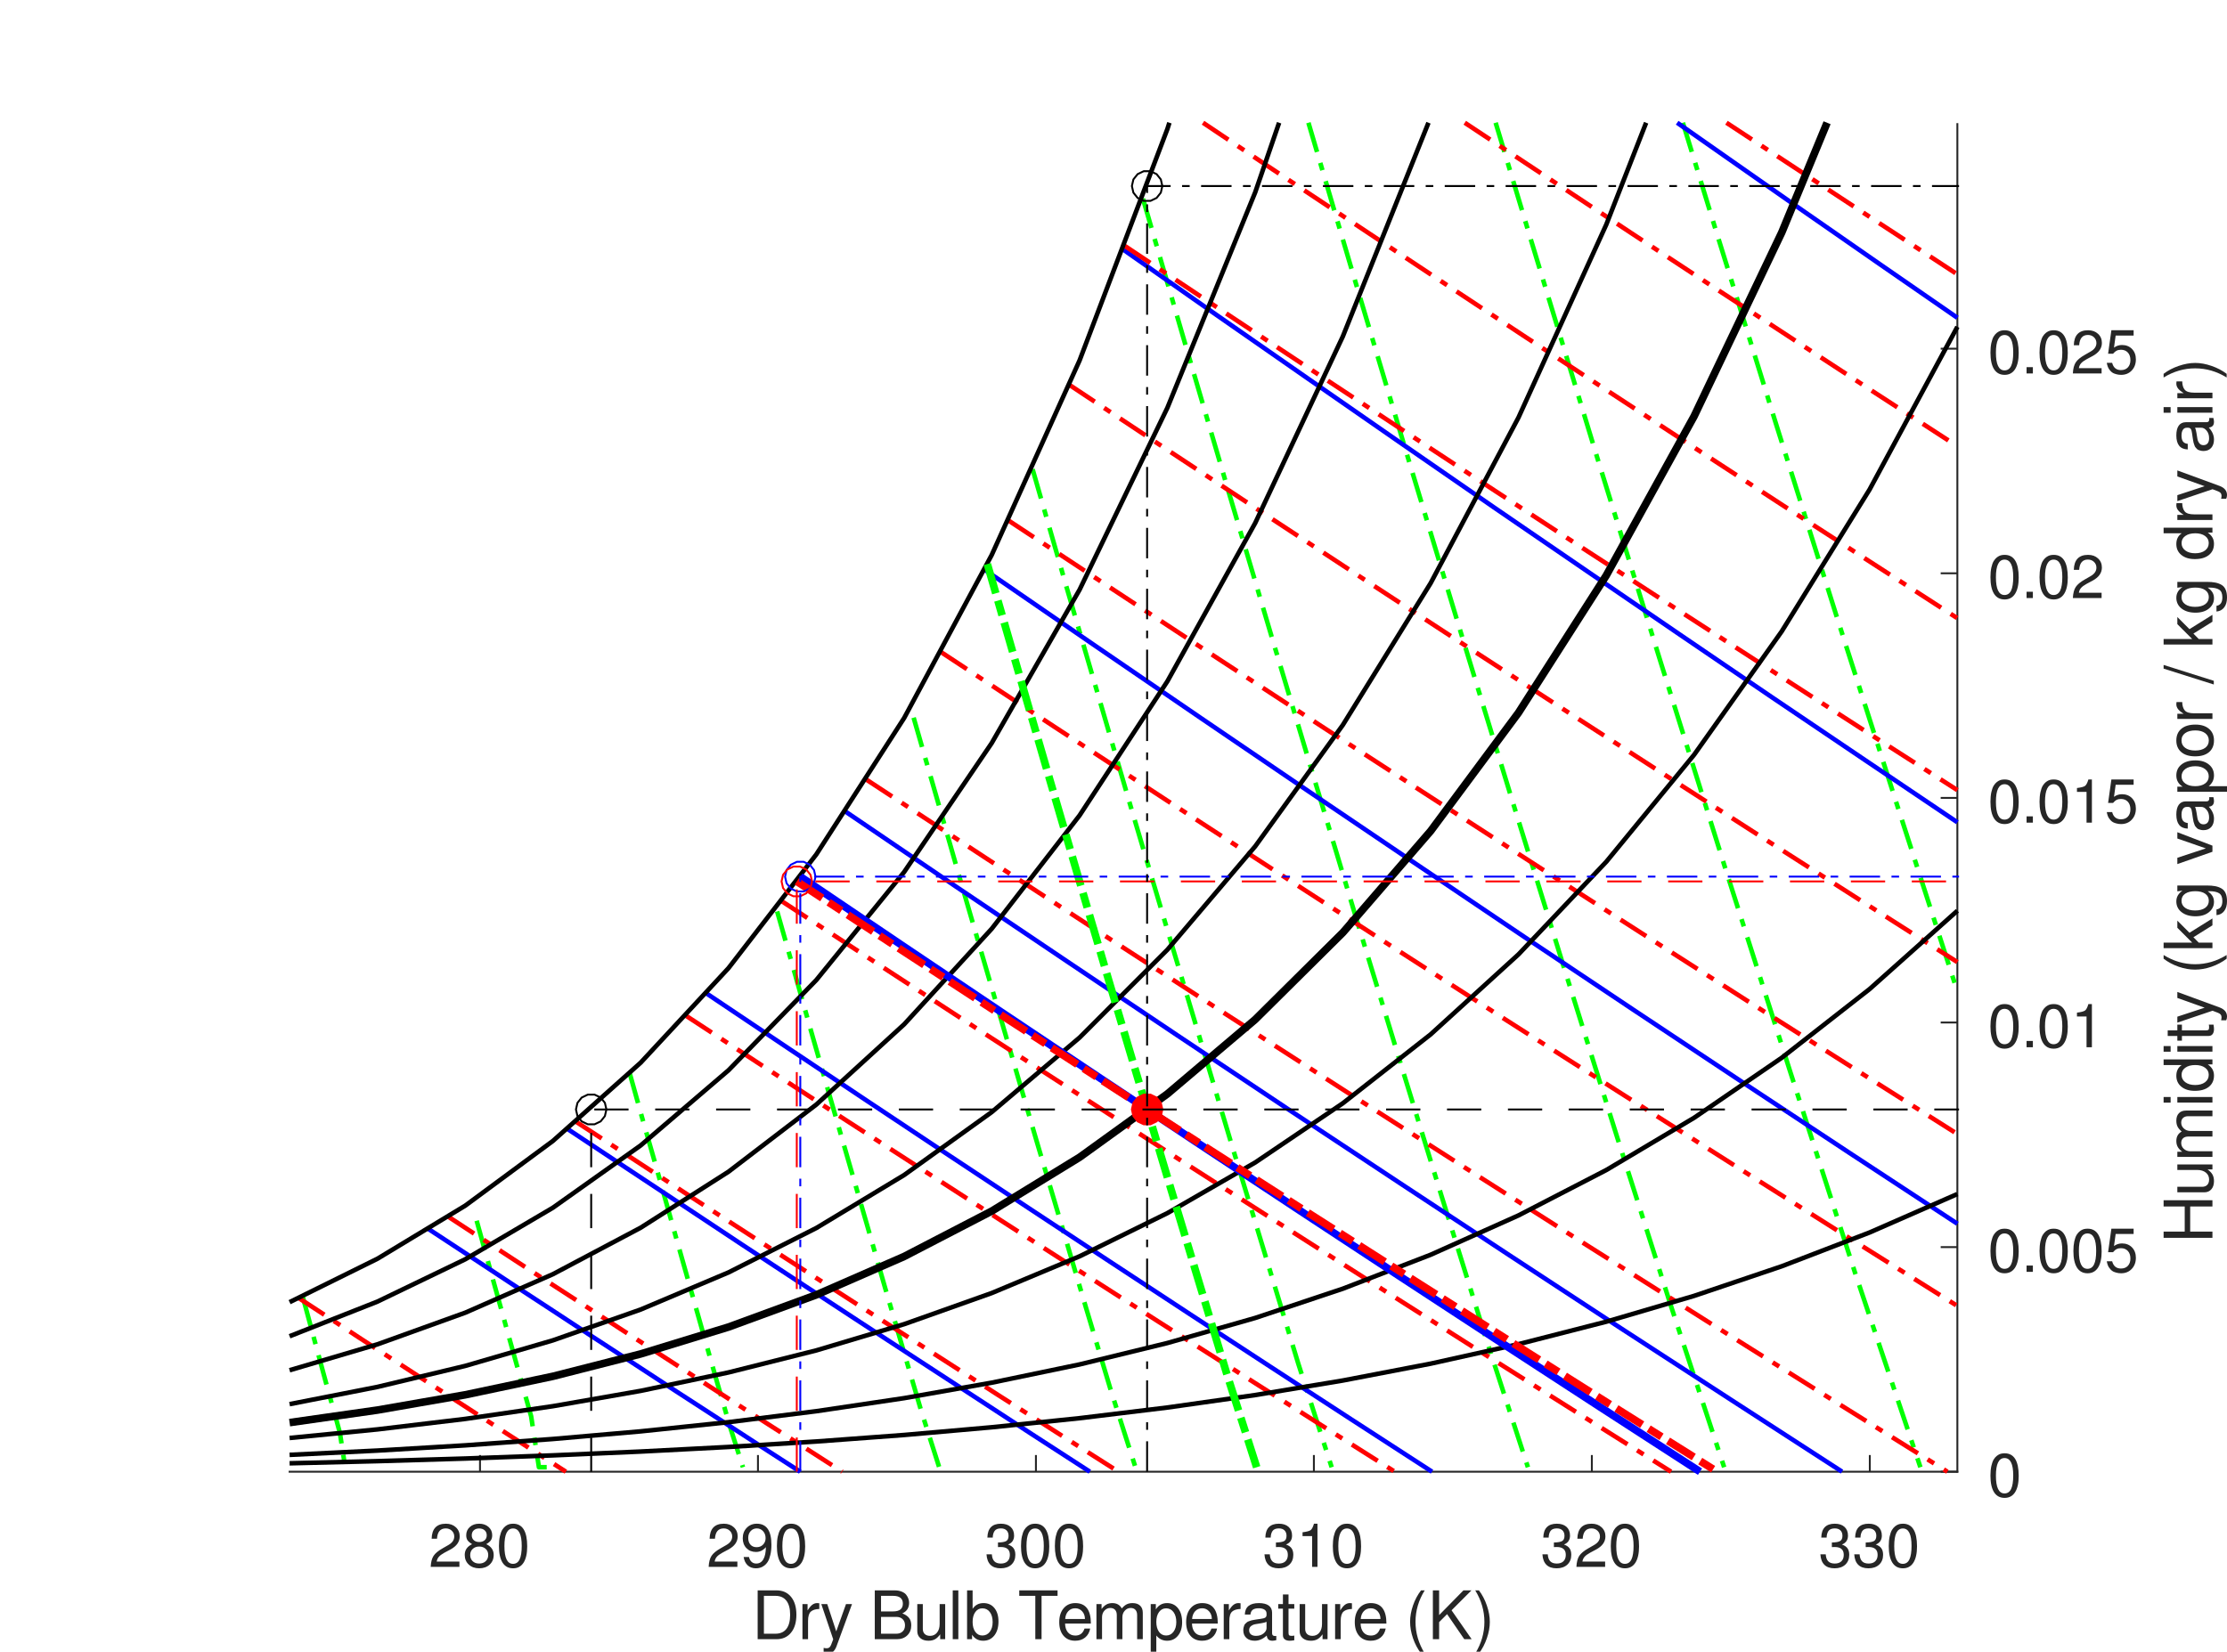
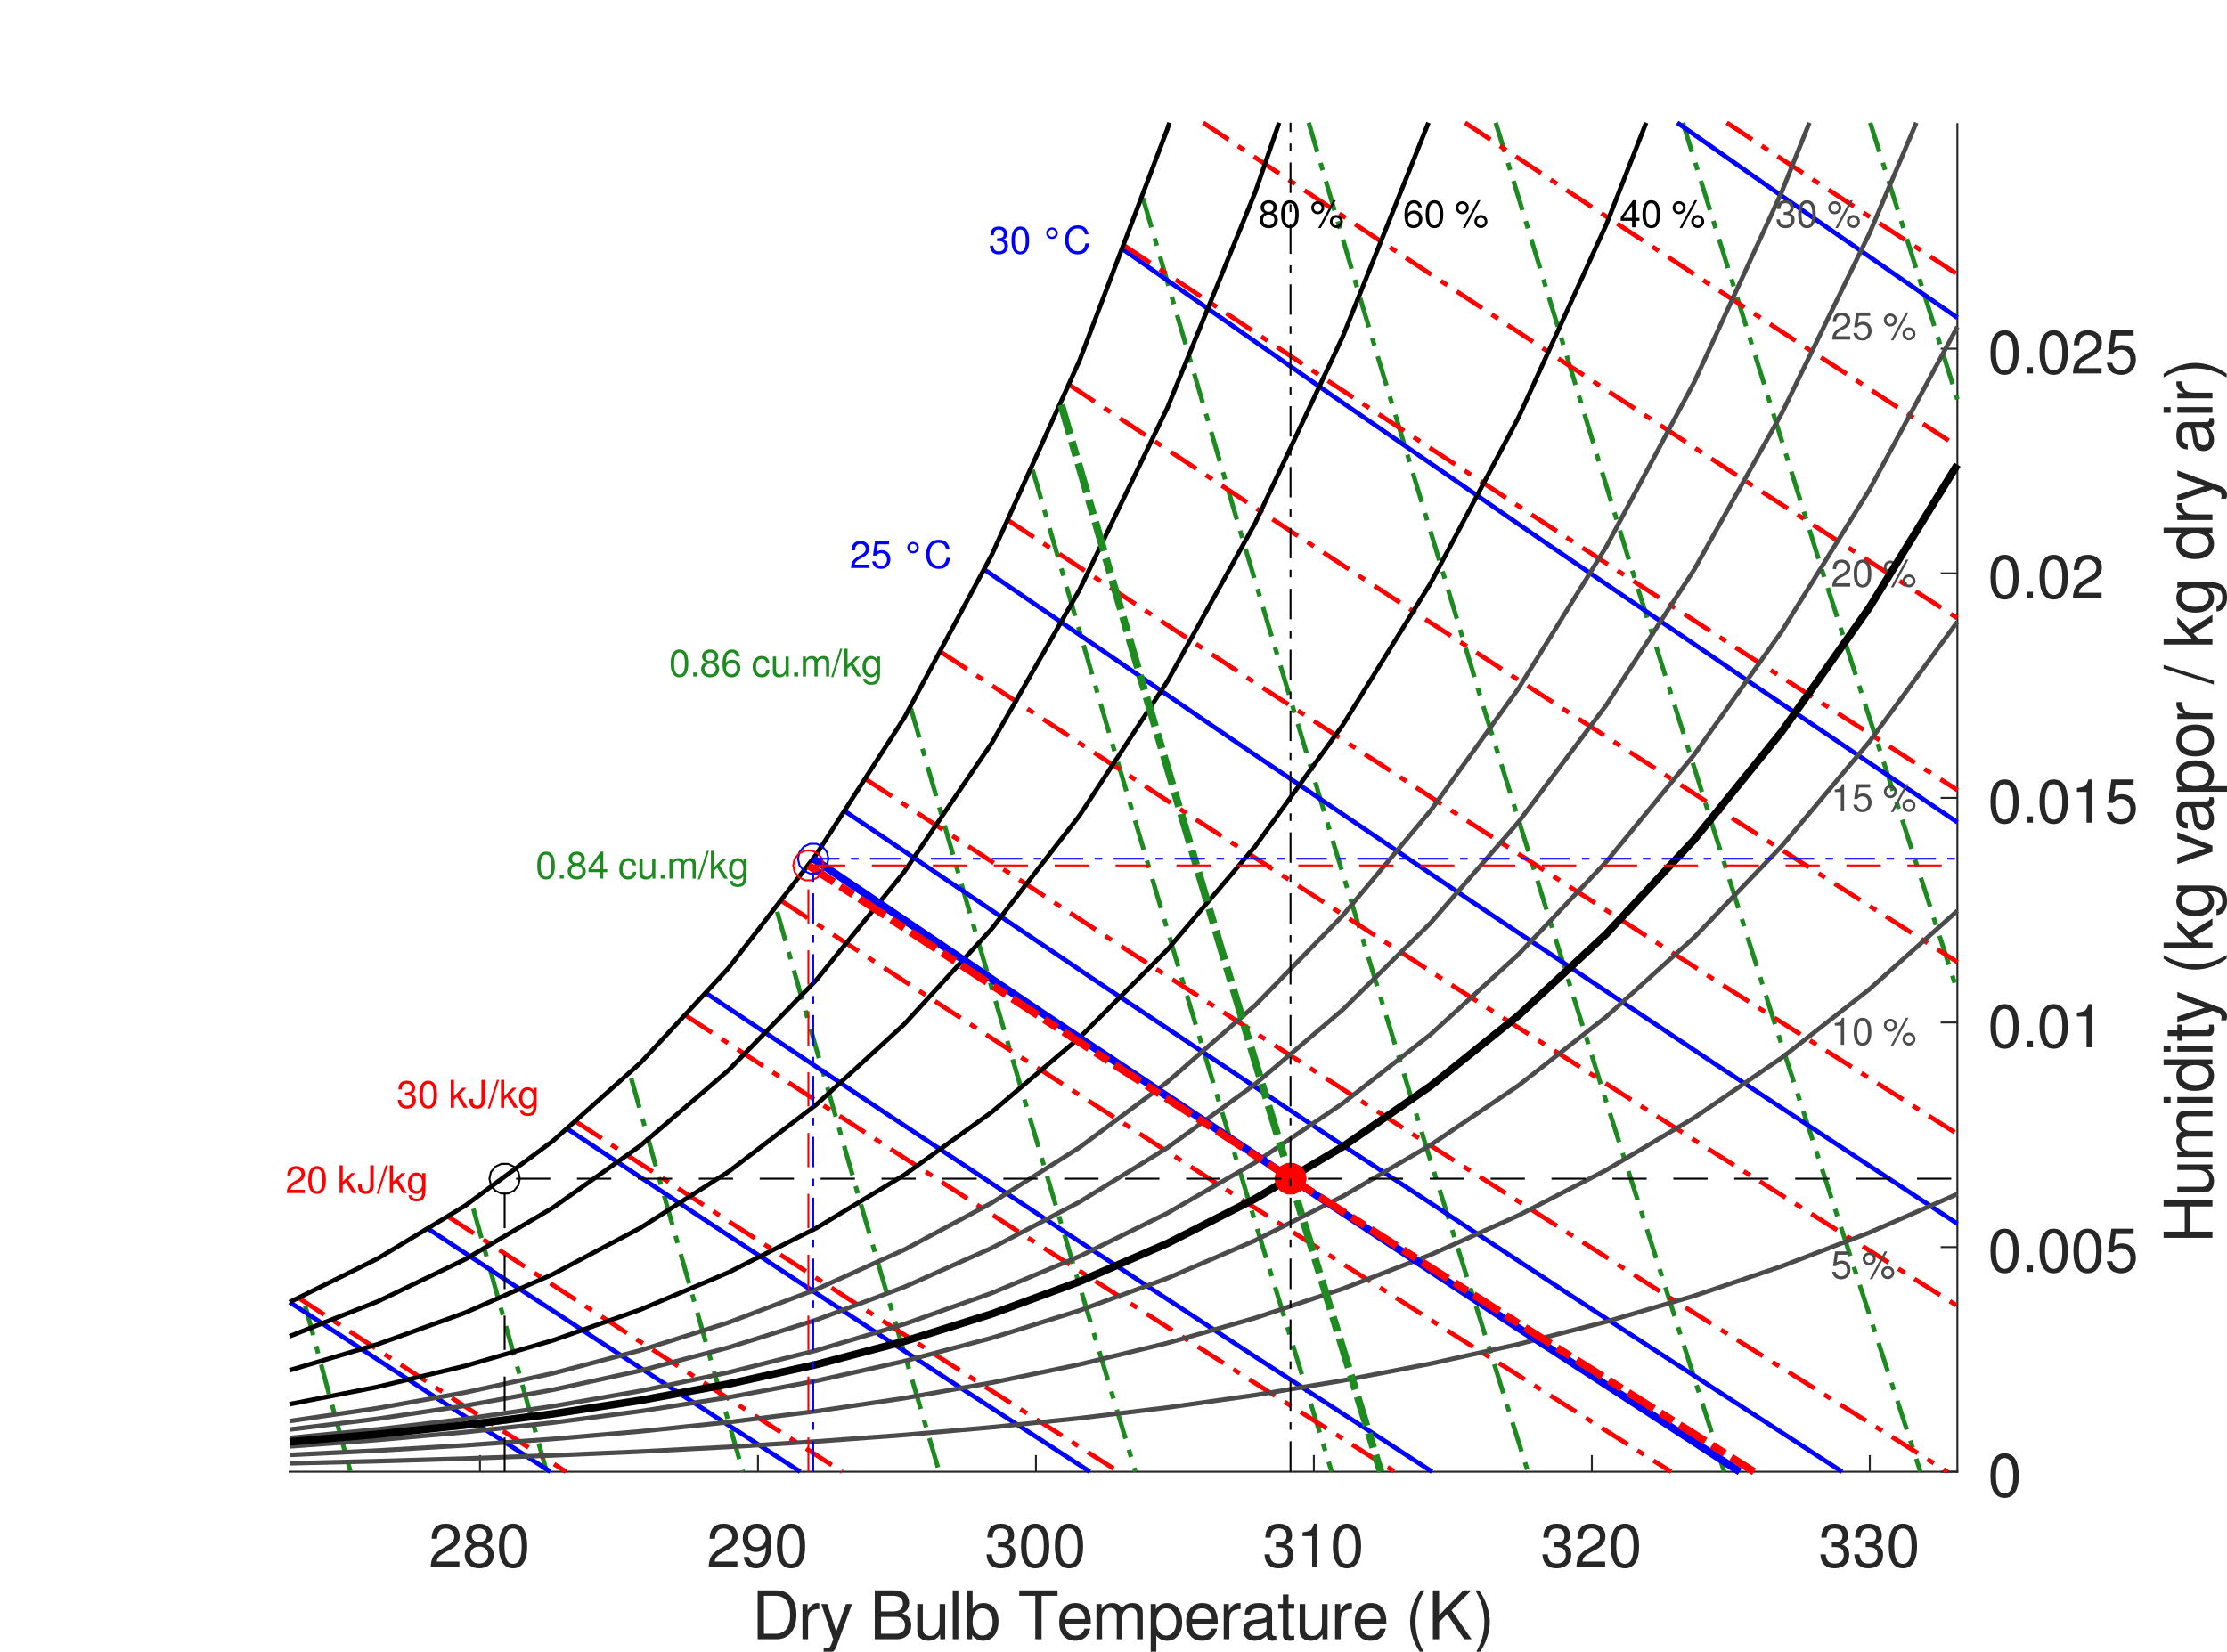
- <svg xmlns="http://www.w3.org/2000/svg" viewBox="0 0 585 434" width="585pt" height="434pt">
+ <svg xmlns="http://www.w3.org/2000/svg" height="434pt" width="585pt" viewBox="0 0 585 434">
  <defs />
  <polygon points="0,0 585,0 585,434 0,434" fill="#ffffff" />
  <g>
-     <polygon points="0,434 585,434 585,0 0,0" shape-rendering="crispEdges" fill="#ffffff" />
+     <polygon points="0,434 585,434 585,0 0,0" fill="#ffffff" shape-rendering="crispEdges" />
    <clipPath id="cp00585434">
      <polygon points="0,434 585,434 585,0 0,0" />
    </clipPath>
    <g clip-path="url(#cp00585434)">
-       <polygon points="514.172,386.701 76.072,386.701 76.072,32.602 514.172,32.602" shape-rendering="crispEdges" fill="#ffffff" />
-       <polyline points="126.089,386.701 126.089,382.318" stroke-linecap="butt" stroke-width="0.5" stroke-linejoin="miter" stroke="#262626" fill="none" />
-       <polyline points="199.106,386.701 199.106,382.318" stroke-linecap="butt" stroke-width="0.5" stroke-linejoin="miter" stroke="#262626" fill="none" />
-       <polyline points="272.122,386.701 272.122,382.318" stroke-linecap="butt" stroke-width="0.5" stroke-linejoin="miter" stroke="#262626" fill="none" />
-       <polyline points="345.139,386.701 345.139,382.318" stroke-linecap="butt" stroke-width="0.5" stroke-linejoin="miter" stroke="#262626" fill="none" />
-       <polyline points="418.156,386.701 418.156,382.318" stroke-linecap="butt" stroke-width="0.5" stroke-linejoin="miter" stroke="#262626" fill="none" />
-       <polyline points="491.172,386.701 491.172,382.318" stroke-linecap="butt" stroke-width="0.5" stroke-linejoin="miter" stroke="#262626" fill="none" />
-       <g font-weight="normal" transform="translate(112.589,411.704) rotate(-0,13.5,-13)" font-style="normal" xml:space="preserve" font-size="16" font-family="FreeSans">
+       <polygon points="514.172,386.701 76.072,386.701 76.072,32.602 514.172,32.602" fill="#ffffff" shape-rendering="crispEdges" />
+       <polyline stroke="#262626" stroke-linejoin="miter" points="126.089,386.701 126.089,382.318" stroke-linecap="butt" stroke-width="0.5" fill="none" />
+       <polyline stroke="#262626" stroke-linejoin="miter" points="199.106,386.701 199.106,382.318" stroke-linecap="butt" stroke-width="0.5" fill="none" />
+       <polyline stroke="#262626" stroke-linejoin="miter" points="272.122,386.701 272.122,382.318" stroke-linecap="butt" stroke-width="0.5" fill="none" />
+       <polyline stroke="#262626" stroke-linejoin="miter" points="345.139,386.701 345.139,382.318" stroke-linecap="butt" stroke-width="0.5" fill="none" />
+       <polyline stroke="#262626" stroke-linejoin="miter" points="418.156,386.701 418.156,382.318" stroke-linecap="butt" stroke-width="0.5" fill="none" />
+       <polyline stroke="#262626" stroke-linejoin="miter" points="491.172,386.701 491.172,382.318" stroke-linecap="butt" stroke-width="0.5" fill="none" />
+       <g font-style="normal" transform="translate(112.589,411.704) rotate(-0,13.5,-13)" font-family="FreeSans" font-weight="normal" font-size="16" xml:space="preserve">
        <text y="-0" x="0 9 18 " fill="rgb(38,38,38)">280</text>
      </g>
-       <g font-weight="normal" transform="translate(185.605,411.704) rotate(-0,13.5,-13)" font-style="normal" xml:space="preserve" font-size="16" font-family="FreeSans">
+       <g font-style="normal" transform="translate(185.605,411.704) rotate(-0,13.5,-13)" font-family="FreeSans" font-weight="normal" font-size="16" xml:space="preserve">
        <text y="-0" x="0 9 18 " fill="rgb(38,38,38)">290</text>
      </g>
-       <g font-weight="normal" transform="translate(258.622,411.704) rotate(-0,13.5,-13)" font-style="normal" xml:space="preserve" font-size="16" font-family="FreeSans">
+       <g font-style="normal" transform="translate(258.622,411.704) rotate(-0,13.5,-13)" font-family="FreeSans" font-weight="normal" font-size="16" xml:space="preserve">
        <text y="-0" x="0 9 18 " fill="rgb(38,38,38)">300</text>
      </g>
-       <g font-weight="normal" transform="translate(331.639,411.704) rotate(-0,13.5,-13)" font-style="normal" xml:space="preserve" font-size="16" font-family="FreeSans">
+       <g font-style="normal" transform="translate(331.639,411.704) rotate(-0,13.5,-13)" font-family="FreeSans" font-weight="normal" font-size="16" xml:space="preserve">
        <text y="-0" x="0 9 18 " fill="rgb(38,38,38)">310</text>
      </g>
-       <g font-weight="normal" transform="translate(404.655,411.704) rotate(-0,13.5,-13)" font-style="normal" xml:space="preserve" font-size="16" font-family="FreeSans">
+       <g font-style="normal" transform="translate(404.655,411.704) rotate(-0,13.5,-13)" font-family="FreeSans" font-weight="normal" font-size="16" xml:space="preserve">
        <text y="-0" x="0 9 18 " fill="rgb(38,38,38)">320</text>
      </g>
-       <g font-weight="normal" transform="translate(477.672,411.704) rotate(-0,13.5,-13)" font-style="normal" xml:space="preserve" font-size="16" font-family="FreeSans">
+       <g font-style="normal" transform="translate(477.672,411.704) rotate(-0,13.5,-13)" font-family="FreeSans" font-weight="normal" font-size="16" xml:space="preserve">
        <text y="-0" x="0 9 18 " fill="rgb(38,38,38)">330</text>
      </g>
-       <polyline points="514.172,386.701 509.791,386.701" stroke-linecap="butt" stroke-width="0.5" stroke-linejoin="miter" stroke="#262626" fill="none" />
-       <polyline points="514.172,327.684 509.791,327.684" stroke-linecap="butt" stroke-width="0.5" stroke-linejoin="miter" stroke="#262626" fill="none" />
-       <polyline points="514.172,268.668 509.791,268.668" stroke-linecap="butt" stroke-width="0.5" stroke-linejoin="miter" stroke="#262626" fill="none" />
-       <polyline points="514.172,209.651 509.791,209.651" stroke-linecap="butt" stroke-width="0.5" stroke-linejoin="miter" stroke="#262626" fill="none" />
-       <polyline points="514.172,150.635 509.791,150.635" stroke-linecap="butt" stroke-width="0.5" stroke-linejoin="miter" stroke="#262626" fill="none" />
-       <polyline points="514.172,91.619 509.791,91.619" stroke-linecap="butt" stroke-width="0.5" stroke-linejoin="miter" stroke="#262626" fill="none" />
-       <g font-weight="normal" transform="translate(522.174,393.201) rotate(-0,-0,-6.5)" font-style="normal" xml:space="preserve" font-size="16" font-family="FreeSans">
+       <polyline stroke="#262626" stroke-linejoin="miter" points="514.172,386.701 509.791,386.701" stroke-linecap="butt" stroke-width="0.5" fill="none" />
+       <polyline stroke="#262626" stroke-linejoin="miter" points="514.172,327.684 509.791,327.684" stroke-linecap="butt" stroke-width="0.5" fill="none" />
+       <polyline stroke="#262626" stroke-linejoin="miter" points="514.172,268.668 509.791,268.668" stroke-linecap="butt" stroke-width="0.5" fill="none" />
+       <polyline stroke="#262626" stroke-linejoin="miter" points="514.172,209.651 509.791,209.651" stroke-linecap="butt" stroke-width="0.5" fill="none" />
+       <polyline stroke="#262626" stroke-linejoin="miter" points="514.172,150.635 509.791,150.635" stroke-linecap="butt" stroke-width="0.5" fill="none" />
+       <polyline stroke="#262626" stroke-linejoin="miter" points="514.172,91.619 509.791,91.619" stroke-linecap="butt" stroke-width="0.5" fill="none" />
+       <g font-style="normal" transform="translate(522.174,393.201) rotate(-0,-0,-6.5)" font-family="FreeSans" font-weight="normal" font-size="16" xml:space="preserve">
        <text y="-0" x="0 " fill="rgb(38,38,38)">0</text>
      </g>
-       <g font-weight="normal" transform="translate(522.174,334.184) rotate(-0,-0,-6.5)" font-style="normal" xml:space="preserve" font-size="16" font-family="FreeSans">
+       <g font-style="normal" transform="translate(522.174,334.184) rotate(-0,-0,-6.5)" font-family="FreeSans" font-weight="normal" font-size="16" xml:space="preserve">
        <text y="-0" x="0 9 13 22 31 " fill="rgb(38,38,38)">0.005</text>
      </g>
-       <g font-weight="normal" transform="translate(522.174,275.168) rotate(-0,-0,-6.5)" font-style="normal" xml:space="preserve" font-size="16" font-family="FreeSans">
+       <g font-style="normal" transform="translate(522.174,275.168) rotate(-0,-0,-6.5)" font-family="FreeSans" font-weight="normal" font-size="16" xml:space="preserve">
        <text y="-0" x="0 9 13 22 " fill="rgb(38,38,38)">0.01</text>
      </g>
-       <g font-weight="normal" transform="translate(522.174,216.151) rotate(-0,-0,-6.5)" font-style="normal" xml:space="preserve" font-size="16" font-family="FreeSans">
+       <g font-style="normal" transform="translate(522.174,216.151) rotate(-0,-0,-6.5)" font-family="FreeSans" font-weight="normal" font-size="16" xml:space="preserve">
        <text y="-0" x="0 9 13 22 31 " fill="rgb(38,38,38)">0.015</text>
      </g>
-       <g font-weight="normal" transform="translate(522.174,157.135) rotate(-0,-0,-6.5)" font-style="normal" xml:space="preserve" font-size="16" font-family="FreeSans">
+       <g font-style="normal" transform="translate(522.174,157.135) rotate(-0,-0,-6.5)" font-family="FreeSans" font-weight="normal" font-size="16" xml:space="preserve">
        <text y="-0" x="0 9 13 22 " fill="rgb(38,38,38)">0.02</text>
      </g>
-       <g font-weight="normal" transform="translate(522.174,98.1187) rotate(-0,-0,-6.5)" font-style="normal" xml:space="preserve" font-size="16" font-family="FreeSans">
+       <g font-style="normal" transform="translate(522.174,98.1187) rotate(-0,-0,-6.5)" font-family="FreeSans" font-weight="normal" font-size="16" xml:space="preserve">
        <text y="-0" x="0 9 13 22 31 " fill="rgb(38,38,38)">0.025</text>
      </g>
-       <polyline points="514.172,386.701 76.072,386.701" stroke-linecap="square" stroke-width="0.5" stroke-linejoin="miter" stroke="#262626" stroke-dasharray="16,0" fill="none" />
-       <polyline points="514.172,386.701 514.172,32.602" stroke-linecap="square" stroke-width="0.5" stroke-linejoin="miter" stroke="#262626" stroke-dasharray="16,0" fill="none" />
-       <g font-weight="normal" transform="translate(197.622,434.704) rotate(-0,97.5,-18)" font-style="normal" xml:space="preserve" font-size="17.6" font-family="FreeSans">
+       <polyline stroke="#262626" stroke-linejoin="miter" stroke-dasharray="16,0" points="514.172,386.701 76.072,386.701" stroke-linecap="square" stroke-width="0.5" fill="none" />
+       <polyline stroke="#262626" stroke-linejoin="miter" stroke-dasharray="16,0" points="514.172,386.701 514.172,32.602" stroke-linecap="square" stroke-width="0.5" fill="none" />
+       <g font-style="normal" transform="translate(197.622,434.704) rotate(-0,97.5,-18)" font-family="FreeSans" font-weight="normal" font-size="17.6" xml:space="preserve">
        <text y="-4" x="0 12 18 26 30 42 51 55 65 69 80 89 103 113 122 128 138 143 152 158 167 171 177 189 " fill="rgb(38,38,38)">Dry Bulb Temperature (K)</text>
      </g>
-       <g font-weight="normal" transform="translate(450.174,227.651) rotate(-90,117,-18)" font-style="normal" xml:space="preserve" font-size="17.6" font-family="FreeSans">
+       <g font-style="normal" transform="translate(450.174,227.651) rotate(-90,117,-18)" font-family="FreeSans" font-weight="normal" font-size="17.6" xml:space="preserve">
        <text y="-4" x="0 13 22 36 40 50 54 59 67 71 77 86 96 100 109 119 129 138 144 148 153 157 166 176 180 190 196 204 208 218 222 228 " fill="rgb(38,38,38)">Humidity (kg vapor / kg dry air)</text>
      </g>
-       <polyline points="79.504,340.621 80.891,345.769 82.279,350.911 83.666,356.045 85.053,361.172 86.441,366.292 87.901,371.405 89.288,376.51 90.676,385.52 92.063,385.52" stroke-linecap="butt" stroke-width="1.2" stroke-linejoin="round" stroke="#00ff00" stroke-dasharray="8,3,2,3" fill="none" />
-       <polyline points="125.213,320.752 127.257,328.139 129.302,335.51 131.346,342.867 133.391,350.208 135.435,357.536 137.479,364.849 139.524,372.147 141.568,385.52 143.613,385.52" stroke-linecap="butt" stroke-width="1.2" stroke-linejoin="round" stroke="#00ff00" stroke-dasharray="8,3,2,3" fill="none" />
-       <polyline points="165.445,282.115 168.731,293.882 172.089,305.613 175.375,317.307 178.661,328.962 181.947,340.583 185.232,352.167 188.518,363.714 191.877,375.225 195.163,385.52" stroke-linecap="butt" stroke-width="1.2" stroke-linejoin="round" stroke="#00ff00" stroke-dasharray="8,3,2,3" fill="none" />
-       <polyline points="204.144,239.478 208.89,256.133 213.563,272.702 218.309,289.204 223.055,305.633 227.801,321.989 232.474,338.274 237.22,354.487 241.966,370.629 246.712,385.52" stroke-linecap="butt" stroke-width="1.2" stroke-linejoin="round" stroke="#00ff00" stroke-dasharray="8,3,2,3" fill="none" />
-       <polyline points="239.995,188.571 246.493,211.115 252.919,233.518 259.417,255.79 265.916,277.933 272.341,299.944 278.84,321.825 285.265,343.577 291.764,365.202 298.262,385.52" stroke-linecap="butt" stroke-width="1.2" stroke-linejoin="round" stroke="#00ff00" stroke-dasharray="8,3,2,3" fill="none" />
-       <polyline points="271.246,123.287 279.935,153.48 288.697,183.436 297.386,213.169 306.148,242.653 314.91,271.915 323.599,300.946 332.361,329.752 341.05,358.336 349.812,385.52" stroke-linecap="butt" stroke-width="1.2" stroke-linejoin="round" stroke="#00ff00" stroke-dasharray="8,3,2,3" fill="none" />
-       <polyline points="300.234,52.208 311.478,90.875 322.723,129.153 333.967,167.042 345.212,204.564 356.384,241.709 367.628,278.49 378.873,314.913 390.117,350.981 401.362,385.52" stroke-linecap="butt" stroke-width="1.2" stroke-linejoin="round" stroke="#00ff00" stroke-dasharray="8,3,2,3" fill="none" />
-       <polyline points="343.705,32.248 354.704,69.558 368.723,116.535 382.742,162.934 396.762,208.766 410.781,254.055 424.8,298.8 438.892,343.012 452.912,385.52" stroke-linecap="butt" stroke-width="1.2" stroke-linejoin="round" stroke="#00ff00" stroke-dasharray="8,3,2,3" fill="none" />
-       <polyline points="392.883,32.248 402.165,63.067 419.178,118.979 436.264,174.076 453.277,228.371 470.363,281.904 487.375,334.673 504.461,385.52" stroke-linecap="butt" stroke-width="1.2" stroke-linejoin="round" stroke="#00ff00" stroke-dasharray="8,3,2,3" fill="none" />
-       <polyline points="442.064,32.248 450.721,60.493 466.566,111.484 482.41,161.813 498.328,211.481 514.172,260.5" stroke-linecap="butt" stroke-width="1.2" stroke-linejoin="round" stroke="#00ff00" stroke-dasharray="8,3,2,3" fill="none" />
-       <polyline points="112.581,322.94 123.46,330.087 134.267,337.219 145.146,344.334 155.953,351.435 166.832,358.519 177.639,365.588 188.518,372.64 199.325,379.678 210.204,386.7" stroke-linecap="butt" stroke-width="1.2" stroke-linejoin="round" stroke="#0000ff" fill="none" />
-       <polyline points="149.089,296.64 164.35,306.772 179.61,316.872 194.798,326.942 210.058,336.978 225.318,346.985 240.579,356.96 255.839,366.903 271.027,376.817 286.288,386.699" stroke-linecap="butt" stroke-width="1.2" stroke-linejoin="round" stroke="#0000ff" fill="none" />
-       <polyline points="185.597,261.031 206.772,275.233 227.947,289.378 249.122,303.461 270.297,317.484 291.472,331.446 312.646,345.348 333.821,359.189 354.996,372.972 376.171,386.695" stroke-linecap="butt" stroke-width="1.2" stroke-linejoin="round" stroke="#0000ff" fill="none" />
-       <polyline points="222.106,213.251 251.166,232.987 280.3,252.604 309.361,272.099 338.421,291.481 367.555,310.748 396.616,329.9 425.676,348.94 454.81,367.866 483.871,386.682" stroke-linecap="butt" stroke-width="1.2" stroke-linejoin="round" stroke="#0000ff" fill="none" />
-       <polyline points="258.614,149.679 287.018,169.225 315.421,188.653 343.825,207.975 372.228,227.179 400.559,246.277 428.962,265.257 457.365,284.124 485.769,302.887 514.172,321.541" stroke-linecap="butt" stroke-width="1.2" stroke-linejoin="round" stroke="#0000ff" fill="none" />
-       <polyline points="295.122,65.616 319.437,82.672 343.825,99.645 368.139,116.524 392.454,133.331 416.841,150.033 441.156,166.664 465.471,183.212 489.858,199.678 514.172,216.061" stroke-linecap="butt" stroke-width="1.2" stroke-linejoin="round" stroke="#0000ff" fill="none" />
-       <polyline points="440.564,32.248 453.35,41.207 473.575,55.359 493.874,69.464 514.172,83.498" stroke-linecap="butt" stroke-width="1.2" stroke-linejoin="round" stroke="#0000ff" fill="none" />
-       <polyline points="78.482,341.071 86.295,346.174 94.034,351.268 101.847,356.354 109.66,361.432 117.473,366.502 125.286,371.563 133.026,376.617 140.838,381.663 148.651,386.701" stroke-linecap="butt" stroke-width="1.2" stroke-linejoin="round" stroke="#ff0000" stroke-dasharray="8,3,2,3" fill="none" />
-       <polyline points="117.838,319.742 129.302,327.251 140.765,334.743 152.302,342.216 163.766,349.674 175.302,357.113 186.766,364.536 198.229,371.942 209.766,379.329 221.23,386.701" stroke-linecap="butt" stroke-width="1.2" stroke-linejoin="round" stroke="#ff0000" stroke-dasharray="8,3,2,3" fill="none" />
-       <polyline points="151.353,294.765 167.197,305.11 182.969,315.423 198.813,325.702 214.658,335.95 230.503,346.165 246.347,356.347 262.119,366.497 277.964,376.615 293.808,386.701" stroke-linecap="butt" stroke-width="1.2" stroke-linejoin="round" stroke="#ff0000" stroke-dasharray="8,3,2,3" fill="none" />
-       <polyline points="180.267,266.933 200.931,280.462 221.595,293.935 242.332,307.352 262.995,320.713 283.659,334.019 304.323,347.272 325.059,360.468 345.723,373.611 366.387,386.701" stroke-linecap="butt" stroke-width="1.2" stroke-linejoin="round" stroke="#ff0000" stroke-dasharray="8,3,2,3" fill="none" />
-       <polyline points="205.385,236.811 231.379,253.807 257.3,270.723 283.294,287.548 309.215,304.288 335.209,320.94 361.13,337.507 387.05,353.989 413.044,370.386 438.965,386.701" stroke-linecap="butt" stroke-width="1.2" stroke-linejoin="round" stroke="#ff0000" stroke-dasharray="8,3,2,3" fill="none" />
-       <polyline points="227.655,204.895 259.198,225.609 290.741,246.194 322.285,266.638 353.828,286.963 385.371,307.158 416.914,327.23 448.457,347.176 480.001,367 511.544,386.701" stroke-linecap="butt" stroke-width="1.2" stroke-linejoin="round" stroke="#ff0000" stroke-dasharray="8,3,2,3" fill="none" />
-       <polyline points="247.297,171.409 276.941,190.943 306.586,210.36 336.231,229.67 365.876,248.862 395.52,267.936 425.238,286.904 454.883,305.762 484.528,324.509 514.172,343.149" stroke-linecap="butt" stroke-width="1.2" stroke-linejoin="round" stroke="#ff0000" stroke-dasharray="8,3,2,3" fill="none" />
-       <polyline points="264.894,136.754 292.64,155.061 320.313,173.274 347.987,191.38 375.733,209.392 403.406,227.297 431.079,245.108 458.753,262.825 486.499,280.445 514.172,297.971" stroke-linecap="butt" stroke-width="1.2" stroke-linejoin="round" stroke="#ff0000" stroke-dasharray="8,3,2,3" fill="none" />
-       <polyline points="280.884,101.109 306.805,118.306 332.726,135.421 358.647,152.453 384.568,169.391 410.489,186.234 436.41,203.006 462.331,219.684 488.252,236.28 514.172,252.792" stroke-linecap="butt" stroke-width="1.2" stroke-linejoin="round" stroke="#ff0000" stroke-dasharray="8,3,2,3" fill="none" />
-       <polyline points="295.488,64.636 319.802,80.831 344.117,96.942 368.431,112.983 392.673,128.941 416.987,144.828 441.302,160.632 465.616,176.366 489.858,192.029 514.172,207.609" stroke-linecap="butt" stroke-width="1.2" stroke-linejoin="round" stroke="#ff0000" stroke-dasharray="8,3,2,3" fill="none" />
-       <polyline points="316.018,32.248 331.704,42.765 354.558,57.956 377.339,73.088 400.12,88.149 422.975,103.139 445.756,118.058 468.537,132.918 491.391,147.708 514.172,162.438" stroke-linecap="butt" stroke-width="1.2" stroke-linejoin="round" stroke="#ff0000" stroke-dasharray="8,3,2,3" fill="none" />
-       <polyline points="384.775,32.248 385.517,32.744 406.984,46.979 428.378,61.154 449.845,75.271 471.312,89.329 492.706,103.316 514.172,117.255" stroke-linecap="butt" stroke-width="1.2" stroke-linejoin="round" stroke="#ff0000" stroke-dasharray="8,3,2,3" fill="none" />
-       <polyline points="453.517,32.248 453.642,32.331 473.868,45.633 494.02,58.876 514.172,72.084" stroke-linecap="butt" stroke-width="1.2" stroke-linejoin="round" stroke="#ff0000" stroke-dasharray="8,3,2,3" fill="none" />
-       <polyline points="76.072,384.486 99.146,383.923 122.219,383.236 145.219,382.404 168.292,381.4 191.366,380.196 214.439,378.757 237.512,377.046 260.513,375.02 283.586,372.633 306.659,369.83 329.733,366.554 352.733,362.736 375.806,358.307 398.879,353.183 421.952,347.278 445.026,340.493 468.026,332.721 491.099,323.845 514.172,313.736" stroke-linecap="butt" stroke-width="1.2" stroke-linejoin="round" stroke="#000000" fill="none" />
-       <polyline points="76.072,382.27 99.146,381.143 122.219,379.769 145.219,378.103 168.292,376.092 191.366,373.679 214.439,370.796 237.512,367.366 260.513,363.303 283.586,358.511 306.659,352.883 329.733,346.296 352.733,338.615 375.806,329.692 398.879,319.358 421.952,307.43 445.026,293.699 468.026,277.94 491.099,259.898 514.172,239.301" stroke-linecap="butt" stroke-width="1.2" stroke-linejoin="round" stroke="#000000" fill="none" />
-       <polyline points="76.072,377.833 99.146,375.576 122.219,372.823 145.219,369.484 168.292,365.453 191.366,360.612 214.439,354.821 237.512,347.928 260.513,339.755 283.586,330.104 306.659,318.751 329.733,305.443 352.733,289.896 375.806,271.791 398.879,250.774 421.952,226.424 445.026,198.308 468.026,165.909 491.099,128.646 514.172,85.871" stroke-linecap="butt" stroke-width="1.2" stroke-linejoin="round" stroke="#000000" fill="none" />
-       <polyline points="76.072,368.945 99.146,364.418 122.219,358.894 145.219,352.188 168.292,344.084 191.366,334.336 214.439,322.664 237.512,308.743 260.513,292.205 283.586,272.629 306.659,249.535 329.733,222.364 352.733,190.507 375.806,153.232 398.879,109.713 421.952,58.995 432.414,32.248" stroke-linecap="butt" stroke-width="1.2" stroke-linejoin="round" stroke="#000000" fill="none" />
-       <polyline points="76.072,360.035 99.146,353.226 122.219,344.912 145.219,334.809 168.292,322.589 191.366,307.872 214.439,290.224 237.512,269.14 260.513,244.034 283.586,214.255 306.659,179.01 329.733,137.415 352.733,88.42 375.238,32.248" stroke-linecap="butt" stroke-width="1.2" stroke-linejoin="round" stroke="#000000" fill="none" />
-       <polyline points="76.072,351.103 99.146,342 122.219,330.877 145.219,317.348 168.292,300.969 191.366,281.219 214.439,257.502 237.512,229.115 260.513,195.24 283.586,154.955 306.659,107.14 329.733,50.508 336.003,32.248" stroke-linecap="butt" stroke-width="1.2" stroke-linejoin="round" stroke="#000000" fill="none" />
-       <polyline points="76.072,342.149 99.146,330.74 122.219,316.787 145.219,299.805 168.292,279.221 191.366,254.374 214.439,224.488 237.512,188.653 260.513,145.808 283.586,94.711 306.659,33.889 307.183,32.248" stroke-linecap="butt" stroke-width="1.2" stroke-linejoin="round" stroke="#000000" fill="none" />
-       <polyline points="259.361,148.205 267.222,175.467 275.083,202.534 282.943,229.407 290.804,256.089 298.665,282.582 306.526,308.887 314.387,335.008 322.248,360.945 330.109,385.52" stroke-linecap="butt" stroke-width="2" stroke-linejoin="round" stroke="#00ff00" stroke-dasharray="8,2,4,2,8,2,4,2" fill="none" />
-       <polyline points="210.223,230.34 236.483,248.089 262.744,265.742 289.004,283.3 315.264,300.763 341.524,318.133 367.785,335.409 394.045,352.593 420.305,369.686 446.566,386.688" stroke-linecap="butt" stroke-width="2" stroke-linejoin="round" stroke="#0000ff" fill="none" />
-       <polyline points="209.302,231.599 236.166,249.204 263.029,266.714 289.893,284.13 316.756,301.454 343.62,318.685 370.483,335.824 397.347,352.873 424.21,369.831 451.074,386.701" stroke-linecap="butt" stroke-width="2" stroke-linejoin="round" stroke="#ff0000" stroke-dasharray="8,2,4,2,8,2,4,2" fill="none" />
-       <polyline points="76.072,373.794 99.13,370.506 122.188,366.496 145.246,361.628 168.304,355.75 191.362,348.685 214.42,340.232 237.478,330.159 260.536,318.206 283.594,304.076 306.651,287.432 329.709,267.892 352.767,245.023 375.825,218.336 398.883,187.272 421.941,151.201 444.999,109.401 468.057,61.047 479.946,32.248" stroke-linecap="butt" stroke-width="2" stroke-linejoin="round" stroke="#000000" fill="none" />
-       <polygon points="304.933,293.252 303.823,294.644 302.219,295.416 300.439,295.416 298.835,294.644 297.725,293.252 297.329,291.516 297.725,289.781 298.835,288.389 300.439,287.617 302.219,287.617 303.823,288.389 304.933,289.781 305.329,291.516" shape-rendering="crispEdges" fill="#ff0000" />
-       <polyline points="305.329,291.516 304.933,293.252 303.823,294.644 302.219,295.416 300.439,295.416 298.835,294.644 297.725,293.252 297.329,291.516 297.725,289.781 298.835,288.389 300.439,287.617 302.219,287.617 303.823,288.389 304.933,289.781 305.329,291.516" stroke-linecap="round" stroke-width="0.5" stroke-linejoin="round" stroke="#ff0000" fill="none" />
-       <polyline points="214.223,230.34 213.827,232.075 212.717,233.467 211.113,234.24 209.333,234.24 207.729,233.467 206.619,232.075 206.223,230.34 206.619,228.604 207.729,227.213 209.333,226.44 211.113,226.44 212.717,227.213 213.827,228.604 214.223,230.34" stroke-linecap="round" stroke-width="0.5" stroke-linejoin="round" stroke="#0000ff" fill="none" />
-       <polyline points="213.302,231.599 212.906,233.334 211.796,234.726 210.192,235.499 208.412,235.499 206.808,234.726 205.698,233.334 205.302,231.599 205.698,229.863 206.808,228.472 208.412,227.699 210.192,227.699 211.796,228.472 212.906,229.863 213.302,231.599" stroke-linecap="round" stroke-width="0.5" stroke-linejoin="round" stroke="#ff0000" fill="none" />
-       <polyline points="159.295,291.516 158.899,293.252 157.789,294.644 156.185,295.416 154.405,295.416 152.801,294.644 151.691,293.252 151.295,291.516 151.691,289.781 152.801,288.389 154.405,287.617 156.185,287.617 157.789,288.389 158.899,289.781 159.295,291.516" stroke-linecap="round" stroke-width="0.5" stroke-linejoin="round" stroke="#000000" fill="none" />
-       <polyline points="305.329,48.882 304.933,50.617 303.823,52.009 302.219,52.781 300.439,52.781 298.835,52.009 297.725,50.617 297.329,48.882 297.725,47.146 298.835,45.754 300.439,44.982 302.219,44.982 303.823,45.754 304.933,47.146 305.329,48.882" stroke-linecap="round" stroke-width="0.5" stroke-linejoin="round" stroke="#000000" fill="none" />
-       <polyline points="155.296,386.701 155.296,291.516 514.611,291.516" stroke-linecap="butt" stroke-width="0.5" stroke-linejoin="round" stroke="#000000" stroke-dasharray="9,7" fill="none" />
-       <polyline points="209.302,386.701 209.302,231.599 514.611,231.599" stroke-linecap="butt" stroke-width="0.5" stroke-linejoin="round" stroke="#ff0000" stroke-dasharray="9,7" fill="none" />
-       <polyline points="210.223,386.701 210.223,230.34 514.611,230.34" stroke-linecap="butt" stroke-width="0.5" stroke-linejoin="round" stroke="#0000ff" stroke-dasharray="8,3,2,3" fill="none" />
-       <polyline points="301.329,386.701 301.329,48.882 514.611,48.882" stroke-linecap="butt" stroke-width="0.5" stroke-linejoin="round" stroke="#000000" stroke-dasharray="8,3,2,3" fill="none" />
+       <polyline stroke="#1c8a1f" stroke-linejoin="round" stroke-dasharray="8,3,2,3" points="80.161,343.077 83.155,354.031 86.076,364.953 89.069,375.843 92.063,386.701" stroke-linecap="butt" stroke-width="1.2" fill="none" />
+       <polyline stroke="#1c8a1f" stroke-linejoin="round" stroke-dasharray="8,3,2,3" points="124.337,317.602 129.156,334.997 133.975,352.313 138.794,369.547 143.613,386.701" stroke-linecap="butt" stroke-width="1.2" fill="none" />
+       <polyline stroke="#1c8a1f" stroke-linejoin="round" stroke-dasharray="8,3,2,3" points="165.81,283.316 173.112,309.434 180.486,335.369 187.788,361.124 195.163,386.701" stroke-linecap="butt" stroke-width="1.2" fill="none" />
+       <polyline stroke="#1c8a1f" stroke-linejoin="round" stroke-dasharray="8,3,2,3" points="204.144,239.549 214.804,276.884 225.392,313.853 236.052,350.456 246.712,386.701" stroke-linecap="butt" stroke-width="1.2" fill="none" />
+       <polyline stroke="#1c8a1f" stroke-linejoin="round" stroke-dasharray="8,3,2,3" points="239.265,186.139 254.014,237.307 268.763,287.774 283.513,337.568 298.262,386.7" stroke-linecap="butt" stroke-width="1.2" fill="none" />
+       <polyline stroke="#1c8a1f" stroke-linejoin="round" stroke-dasharray="8,3,2,3" points="271.246,123.429 290.888,191.002 310.529,257.384 330.171,322.608 349.812,386.701" stroke-linecap="butt" stroke-width="1.2" fill="none" />
+       <polyline stroke="#1c8a1f" stroke-linejoin="round" stroke-dasharray="8,3,2,3" points="300.234,52.066 325.497,138.56 350.761,223.119 376.025,305.808 401.362,386.7" stroke-linecap="butt" stroke-width="1.2" fill="none" />
+       <polyline stroke="#1c8a1f" stroke-linejoin="round" stroke-dasharray="8,3,2,3" points="343.785,32.248 357.99,80.665 389.606,185.478 421.295,287.448 452.912,386.7" stroke-linecap="butt" stroke-width="1.2" fill="none" />
+       <polyline stroke="#1c8a1f" stroke-linejoin="round" stroke-dasharray="8,3,2,3" points="392.913,32.248 427.648,146.351 466.054,268.467 504.461,386.7" stroke-linecap="butt" stroke-width="1.2" fill="none" />
+       <polyline stroke="#1c8a1f" stroke-linejoin="round" stroke-dasharray="8,3,2,3" points="442.075,32.248 442.981,35.246 478.54,149.549 514.172,260.5" stroke-linecap="butt" stroke-width="1.2" fill="none" />
+       <polyline stroke="#1c8a1f" stroke-linejoin="round" stroke-dasharray="8,3,2,3" points="491.279,32.248 514.172,104.921" stroke-linecap="butt" stroke-width="1.2" fill="none" />
+       <g font-style="normal" transform="translate(175.74,179.742) rotate(-0,-0,-5.5)" font-family="FreeSans" font-weight="normal" font-size="10" xml:space="preserve">
+         <text y="-2" x="0 6 9 15 21 24 29 34 37 45 48 53 " fill="rgb(29,139,32)">0.86 cu.m/kg</text>
+       </g>
+       <g font-style="normal" transform="translate(140.692,232.856) rotate(-0,-0,-5.5)" font-family="FreeSans" font-weight="normal" font-size="10" xml:space="preserve">
+         <text y="-2" x="0 6 9 15 21 24 29 34 37 45 48 53 " fill="rgb(29,139,32)">0.84 cu.m/kg</text>
+       </g>
+       <polyline stroke="#0000ff" stroke-linejoin="round" points="76.072,342.149 93.231,353.344 110.317,364.5 127.476,375.617 144.562,386.695" stroke-linecap="butt" stroke-width="1.2" fill="none" />
+       <polyline stroke="#0000ff" stroke-linejoin="round" points="112.581,322.94 136.968,338.999 161.356,354.978 185.817,370.877 210.204,386.699" stroke-linecap="butt" stroke-width="1.2" fill="none" />
+       <polyline stroke="#0000ff" stroke-linejoin="round" points="149.089,296.64 183.407,319.394 217.725,341.986 251.97,364.421 286.288,386.7" stroke-linecap="butt" stroke-width="1.2" fill="none" />
+       <polyline stroke="#0000ff" stroke-linejoin="round" points="185.597,261.031 233.277,292.906 280.884,324.476 328.564,355.739 376.171,386.701" stroke-linecap="butt" stroke-width="1.2" fill="none" />
+       <polyline stroke="#0000ff" stroke-linejoin="round" points="222.106,213.251 287.529,257.49 353.025,301.139 418.448,344.204 483.871,386.701" stroke-linecap="butt" stroke-width="1.2" fill="none" />
+       <polyline stroke="#0000ff" stroke-linejoin="round" points="258.614,149.679 322.504,193.493 386.393,236.74 450.283,279.417 514.172,321.541" stroke-linecap="butt" stroke-width="1.2" fill="none" />
+       <polyline stroke="#0000ff" stroke-linejoin="round" points="295.122,65.616 349.885,103.871 404.648,141.688 459.41,179.081 514.172,216.061" stroke-linecap="butt" stroke-width="1.2" fill="none" />
+       <polyline stroke="#0000ff" stroke-linejoin="round" points="440.59,32.248 468.537,51.83 514.172,83.498" stroke-linecap="butt" stroke-width="1.2" fill="none" />
+       <g font-style="normal" transform="translate(223.201,149.233) rotate(-0,-0,-4.5)" font-family="FreeSans" font-weight="normal" font-size="10" xml:space="preserve">
+         <text y="-0" x="0 6 12 15 21 " fill="rgb(0,0,255)">25 °C</text>
+       </g>
+       <g font-style="normal" transform="translate(259.709,66.6105) rotate(-0,-0,-4.5)" font-family="FreeSans" font-weight="normal" font-size="10" xml:space="preserve">
+         <text y="-0" x="0 6 12 15 21 " fill="rgb(0,0,255)">30 °C</text>
+       </g>
+       <polyline stroke="#ff0000" stroke-linejoin="round" stroke-dasharray="8,3,2,3" points="78.482,341.073 96.006,352.541 113.53,363.967 131.127,375.354 148.651,386.701" stroke-linecap="butt" stroke-width="1.2" fill="none" />
+       <polyline stroke="#ff0000" stroke-linejoin="round" stroke-dasharray="8,3,2,3" points="117.765,319.695 143.613,336.578 169.461,353.373 195.382,370.08 221.23,386.701" stroke-linecap="butt" stroke-width="1.2" fill="none" />
+       <polyline stroke="#ff0000" stroke-linejoin="round" stroke-dasharray="8,3,2,3" points="151.353,294.753 186.912,317.988 222.544,341.056 258.176,363.959 293.808,386.701" stroke-linecap="butt" stroke-width="1.2" fill="none" />
+       <polyline stroke="#ff0000" stroke-linejoin="round" stroke-dasharray="8,3,2,3" points="180.34,266.968 226.852,297.321 273.364,327.391 319.875,357.183 366.387,386.701" stroke-linecap="butt" stroke-width="1.2" fill="none" />
+       <polyline stroke="#ff0000" stroke-linejoin="round" stroke-dasharray="8,3,2,3" points="205.458,236.823 263.798,274.95 322.212,312.631 380.625,349.88 438.965,386.701" stroke-linecap="butt" stroke-width="1.2" fill="none" />
+       <polyline stroke="#ff0000" stroke-linejoin="round" stroke-dasharray="8,3,2,3" points="227.582,204.848 298.554,251.282 369.6,297.053 440.572,342.189 511.544,386.701" stroke-linecap="butt" stroke-width="1.2" fill="none" />
+       <polyline stroke="#ff0000" stroke-linejoin="round" stroke-dasharray="8,3,2,3" points="247.297,171.409 313.961,215.199 380.698,258.411 447.435,301.057 514.172,343.149" stroke-linecap="butt" stroke-width="1.2" fill="none" />
+       <polyline stroke="#ff0000" stroke-linejoin="round" stroke-dasharray="8,3,2,3" points="264.894,136.754 327.25,177.806 389.533,218.35 451.889,258.411 514.172,297.971" stroke-linecap="butt" stroke-width="1.2" fill="none" />
+       <polyline stroke="#ff0000" stroke-linejoin="round" stroke-dasharray="8,3,2,3" points="280.884,101.109 339.225,139.693 397.565,177.818 455.832,215.518 514.172,252.792" stroke-linecap="butt" stroke-width="1.2" fill="none" />
+       <polyline stroke="#ff0000" stroke-linejoin="round" stroke-dasharray="8,3,2,3" points="295.488,64.636 350.177,100.955 404.867,136.896 459.483,172.448 514.172,207.609" stroke-linecap="butt" stroke-width="1.2" fill="none" />
+       <polyline stroke="#ff0000" stroke-linejoin="round" stroke-dasharray="8,3,2,3" points="316.063,32.248 360.253,61.768 411.584,95.667 462.842,129.224 514.172,162.438" stroke-linecap="butt" stroke-width="1.2" fill="none" />
+       <polyline stroke="#ff0000" stroke-linejoin="round" stroke-dasharray="8,3,2,3" points="384.85,32.248 417.718,54.096 465.981,85.823 514.172,117.255" stroke-linecap="butt" stroke-width="1.2" fill="none" />
+       <polyline stroke="#ff0000" stroke-linejoin="round" stroke-dasharray="8,3,2,3" points="453.601,32.248 468.829,42.316 514.172,72.084" stroke-linecap="butt" stroke-width="1.2" fill="none" />
+       <g font-style="normal" transform="translate(74.9769,315.479) rotate(-0,-0,-5.5)" font-family="FreeSans" font-weight="normal" font-size="10" xml:space="preserve">
+         <text y="-2" x="0 6 12 15 20 25 28 33 " fill="rgb(255,0,0)">20 kJ/kg</text>
+       </g>
+       <g font-style="normal" transform="translate(104.184,293.053) rotate(-0,-0,-5.5)" font-family="FreeSans" font-weight="normal" font-size="10" xml:space="preserve">
+         <text y="-2" x="0 6 12 15 20 25 28 33 " fill="rgb(255,0,0)">30 kJ/kg</text>
+       </g>
+       <polyline stroke="#000000" stroke-linejoin="round" points="76.072,342.149 99.146,330.74 122.219,316.787 145.219,299.805 168.292,279.221 191.366,254.374 214.439,224.488 237.512,188.653 260.513,145.808 283.586,94.711 306.659,33.889 307.183,32.248" stroke-linecap="butt" stroke-width="1.2" fill="none" />
+       <polyline stroke="#000000" stroke-linejoin="round" points="76.072,351.103 99.146,342 122.219,330.877 145.219,317.348 168.292,300.969 191.366,281.219 214.439,257.502 237.512,229.115 260.513,195.24 283.586,154.955 306.659,107.14 329.733,50.508 336.003,32.248" stroke-linecap="butt" stroke-width="1.2" fill="none" />
+       <polyline stroke="#000000" stroke-linejoin="round" points="76.072,360.035 99.146,353.226 122.219,344.912 145.219,334.809 168.292,322.589 191.366,307.872 214.439,290.224 237.512,269.14 260.513,244.034 283.586,214.255 306.659,179.01 329.733,137.415 352.733,88.42 375.238,32.248" stroke-linecap="butt" stroke-width="1.2" fill="none" />
+       <polyline stroke="#000000" stroke-linejoin="round" points="76.072,368.945 99.146,364.418 122.219,358.894 145.219,352.188 168.292,344.084 191.366,334.336 214.439,322.664 237.512,308.743 260.513,292.205 283.586,272.629 306.659,249.535 329.733,222.364 352.733,190.507 375.806,153.232 398.879,109.713 421.952,58.995 432.414,32.248" stroke-linecap="butt" stroke-width="1.2" fill="none" />
+       <g font-style="normal" transform="translate(330.535,60.7089) rotate(-0,-0,-4.5)" font-family="FreeSans" font-weight="normal" font-size="10" xml:space="preserve">
+         <text y="-1" x="0 6 12 15 " fill="rgb(0,0,0)">80 %</text>
+       </g>
+       <g font-style="normal" transform="translate(368.504,60.7089) rotate(-0,-0,-4.5)" font-family="FreeSans" font-weight="normal" font-size="10" xml:space="preserve">
+         <text y="-1" x="0 6 12 15 " fill="rgb(0,0,0)">60 %</text>
+       </g>
+       <g font-style="normal" transform="translate(425.457,60.7089) rotate(-0,-0,-4.5)" font-family="FreeSans" font-weight="normal" font-size="10" xml:space="preserve">
+         <text y="-1" x="0 6 12 15 " fill="rgb(0,0,0)">40 %</text>
+       </g>
+       <polyline stroke="#4b4b4b" stroke-linejoin="round" points="76.072,373.392 99.146,370.001 122.219,365.865 145.219,360.845 168.292,354.784 191.366,347.497 214.439,338.777 237.512,328.388 260.513,316.057 283.586,301.477 306.659,284.302 329.733,264.135 352.733,240.529 375.806,212.98 398.879,180.899 421.952,143.636 445.026,100.448 468.026,50.461 475.301,32.248" stroke-linecap="butt" stroke-width="1.2" fill="none" />
+       <polyline stroke="#4b4b4b" stroke-linejoin="round" points="76.072,375.613 99.146,372.79 122.219,369.346 145.219,365.168 168.292,360.123 191.366,354.06 214.439,346.808 237.512,338.17 260.513,327.925 283.586,315.818 306.659,301.567 329.733,284.848 352.733,265.292 375.806,242.5 398.879,216.002 421.952,185.254 445.026,149.691 468.026,108.627 491.099,61.273 503.388,32.248" stroke-linecap="butt" stroke-width="1.2" fill="none" />
+       <polyline stroke="#4b4b4b" stroke-linejoin="round" points="76.072,377.833 99.146,375.576 122.219,372.823 145.219,369.484 168.292,365.453 191.366,360.612 214.439,354.821 237.512,347.928 260.513,339.755 283.586,330.104 306.659,318.751 329.733,305.443 352.733,289.896 375.806,271.791 398.879,250.774 421.952,226.424 445.026,198.308 468.026,165.909 491.099,128.646 514.172,85.871" stroke-linecap="butt" stroke-width="1.2" fill="none" />
+       <polyline stroke="#4b4b4b" stroke-linejoin="round" points="76.072,380.052 99.146,378.36 122.219,376.298 145.219,373.796 168.292,370.777 191.366,367.151 214.439,362.817 237.512,357.66 260.513,351.548 283.586,344.335 306.659,335.857 329.733,325.925 352.733,314.336 375.806,300.854 398.879,285.222 421.952,267.145 445.026,246.312 468.026,222.34 491.099,194.85 514.172,163.371" stroke-linecap="butt" stroke-width="1.2" fill="none" />
+       <polyline stroke="#4b4b4b" stroke-linejoin="round" points="76.072,382.27 99.146,381.143 122.219,379.769 145.219,378.103 168.292,376.092 191.366,373.679 214.439,370.796 237.512,367.366 260.513,363.303 283.586,358.511 306.659,352.883 329.733,346.296 352.733,338.615 375.806,329.692 398.879,319.358 421.952,307.43 445.026,293.699 468.026,277.94 491.099,259.898 514.172,239.301" stroke-linecap="butt" stroke-width="1.2" fill="none" />
+       <polyline stroke="#4b4b4b" stroke-linejoin="round" points="76.072,384.486 99.146,383.923 122.219,383.236 145.219,382.404 168.292,381.4 191.366,380.196 214.439,378.757 237.512,377.046 260.513,375.02 283.586,372.633 306.659,369.83 329.733,366.554 352.733,362.736 375.806,358.307 398.879,353.183 421.952,347.278 445.026,340.493 468.026,332.721 491.099,323.845 514.172,313.736" stroke-linecap="butt" stroke-width="1.2" fill="none" />
+       <g font-style="normal" transform="translate(466.346,60.7089) rotate(-0,-0,-4.5)" font-family="FreeSans" font-weight="normal" font-size="10" xml:space="preserve">
+         <text y="-1" x="0 6 12 15 " fill="rgb(75,75,75)">30 %</text>
+       </g>
+       <g font-style="normal" transform="translate(480.95,90.2171) rotate(-0,-0,-4.5)" font-family="FreeSans" font-weight="normal" font-size="10" xml:space="preserve">
+         <text y="-1" x="0 6 12 15 " fill="rgb(75,75,75)">25 %</text>
+       </g>
+       <g font-style="normal" transform="translate(480.95,155.135) rotate(-0,-0,-4.5)" font-family="FreeSans" font-weight="normal" font-size="10" xml:space="preserve">
+         <text y="-1" x="0 6 12 15 " fill="rgb(75,75,75)">20 %</text>
+       </g>
+       <g font-style="normal" transform="translate(480.95,214.151) rotate(-0,-0,-4.5)" font-family="FreeSans" font-weight="normal" font-size="10" xml:space="preserve">
+         <text y="-1" x="0 6 12 15 " fill="rgb(75,75,75)">15 %</text>
+       </g>
+       <g font-style="normal" transform="translate(480.95,275.528) rotate(-0,-0,-4.5)" font-family="FreeSans" font-weight="normal" font-size="10" xml:space="preserve">
+         <text y="-1" x="0 6 12 15 " fill="rgb(75,75,75)">10 %</text>
+       </g>
+       <g font-style="normal" transform="translate(480.95,336.905) rotate(-0,-0,-4.5)" font-family="FreeSans" font-weight="normal" font-size="10" xml:space="preserve">
+         <text y="-1" x="0 6 9 " fill="rgb(75,75,75)">5 %</text>
+       </g>
+       <polyline stroke="#1d8b20" stroke-linejoin="round" stroke-dasharray="8,2,4,2,8,2,4,2" points="278.781,106.371 299.756,178.442 320.731,249.162 341.706,318.569 362.681,386.7" stroke-linecap="butt" stroke-width="2" fill="none" />
+       <polyline stroke="#0000ff" stroke-linejoin="round" points="213.616,225.623 274.462,266.65 335.308,307.165 396.155,347.179 457.001,386.701" stroke-linecap="butt" stroke-width="2" fill="none" />
+       <polyline stroke="#ff0000" stroke-linejoin="round" stroke-dasharray="8,2,4,2,8,2,4,2" points="212.37,227.407 274.465,267.971 336.561,308.035 398.657,347.609 460.753,386.701" stroke-linecap="butt" stroke-width="2" fill="none" />
+       <polyline stroke="#000000" stroke-linejoin="round" points="76.072,378.864 99.13,376.87 122.188,374.438 145.246,371.488 168.304,367.928 191.362,363.651 214.42,358.538 237.478,352.452 260.536,345.238 283.594,336.722 306.651,326.707 329.709,314.973 352.767,301.27 375.825,285.321 398.883,266.814 421.941,245.4 444.999,220.686 468.057,192.232 491.115,159.546 514.172,122.071" stroke-linecap="butt" stroke-width="2" fill="none" />
+       <polygon points="342.608,311.438 341.498,312.83 339.894,313.602 338.114,313.602 336.51,312.83 335.401,311.438 335.004,309.703 335.401,307.967 336.51,306.575 338.114,305.803 339.894,305.803 341.498,306.575 342.608,307.967 343.004,309.703" fill="#ff0000" shape-rendering="crispEdges" />
+       <polyline stroke="#ff0000" stroke-linejoin="round" points="343.004,309.703 342.608,311.438 341.498,312.83 339.894,313.602 338.114,313.602 336.51,312.83 335.401,311.438 335.004,309.703 335.401,307.967 336.51,306.575 338.114,305.803 339.894,305.803 341.498,306.575 342.608,307.967 343.004,309.703" stroke-linecap="round" stroke-width="0.5" fill="none" />
+       <polyline stroke="#0000ff" stroke-linejoin="round" points="217.615,225.623 217.219,227.358 216.109,228.75 214.505,229.523 212.725,229.523 211.121,228.75 210.011,227.358 209.615,225.623 210.011,223.887 211.121,222.496 212.725,221.723 214.505,221.723 216.109,222.496 217.219,223.887 217.615,225.623" stroke-linecap="round" stroke-width="0.5" fill="none" />
+       <polyline stroke="#ff0000" stroke-linejoin="round" points="216.351,227.395 215.955,229.13 214.845,230.522 213.242,231.295 211.461,231.295 209.857,230.522 208.748,229.13 208.351,227.395 208.748,225.659 209.857,224.268 211.461,223.495 213.242,223.495 214.845,224.268 215.955,225.659 216.351,227.395" stroke-linecap="round" stroke-width="0.5" fill="none" />
+       <polyline stroke="#000000" stroke-linejoin="round" points="136.562,309.703 136.166,311.438 135.056,312.83 133.452,313.602 131.672,313.602 130.068,312.83 128.958,311.438 128.562,309.703 128.958,307.967 130.068,306.575 131.672,305.803 133.452,305.803 135.056,306.575 136.166,307.967 136.562,309.703" stroke-linecap="round" stroke-width="0.5" fill="none" />
+       <polyline stroke="#000000" stroke-linejoin="round" stroke-dasharray="9,7" points="132.562,386.701 132.562,309.703 514.611,309.703" stroke-linecap="butt" stroke-width="0.5" fill="none" />
+       <polyline stroke="#ff0000" stroke-linejoin="round" stroke-dasharray="9,7" points="212.352,386.701 212.352,227.395 514.611,227.395" stroke-linecap="butt" stroke-width="0.5" fill="none" />
+       <polyline stroke="#0000ff" stroke-linejoin="round" stroke-dasharray="8,3,2,3" points="213.616,386.701 213.616,225.623 514.611,225.623" stroke-linecap="butt" stroke-width="0.5" fill="none" />
+       <polyline stroke="#000000" stroke-linejoin="round" stroke-dasharray="8,3,2,3" points="339.005,386.701 339.005,32.248" stroke-linecap="butt" stroke-width="0.5" fill="none" />
    </g>
  </g>
</svg>
